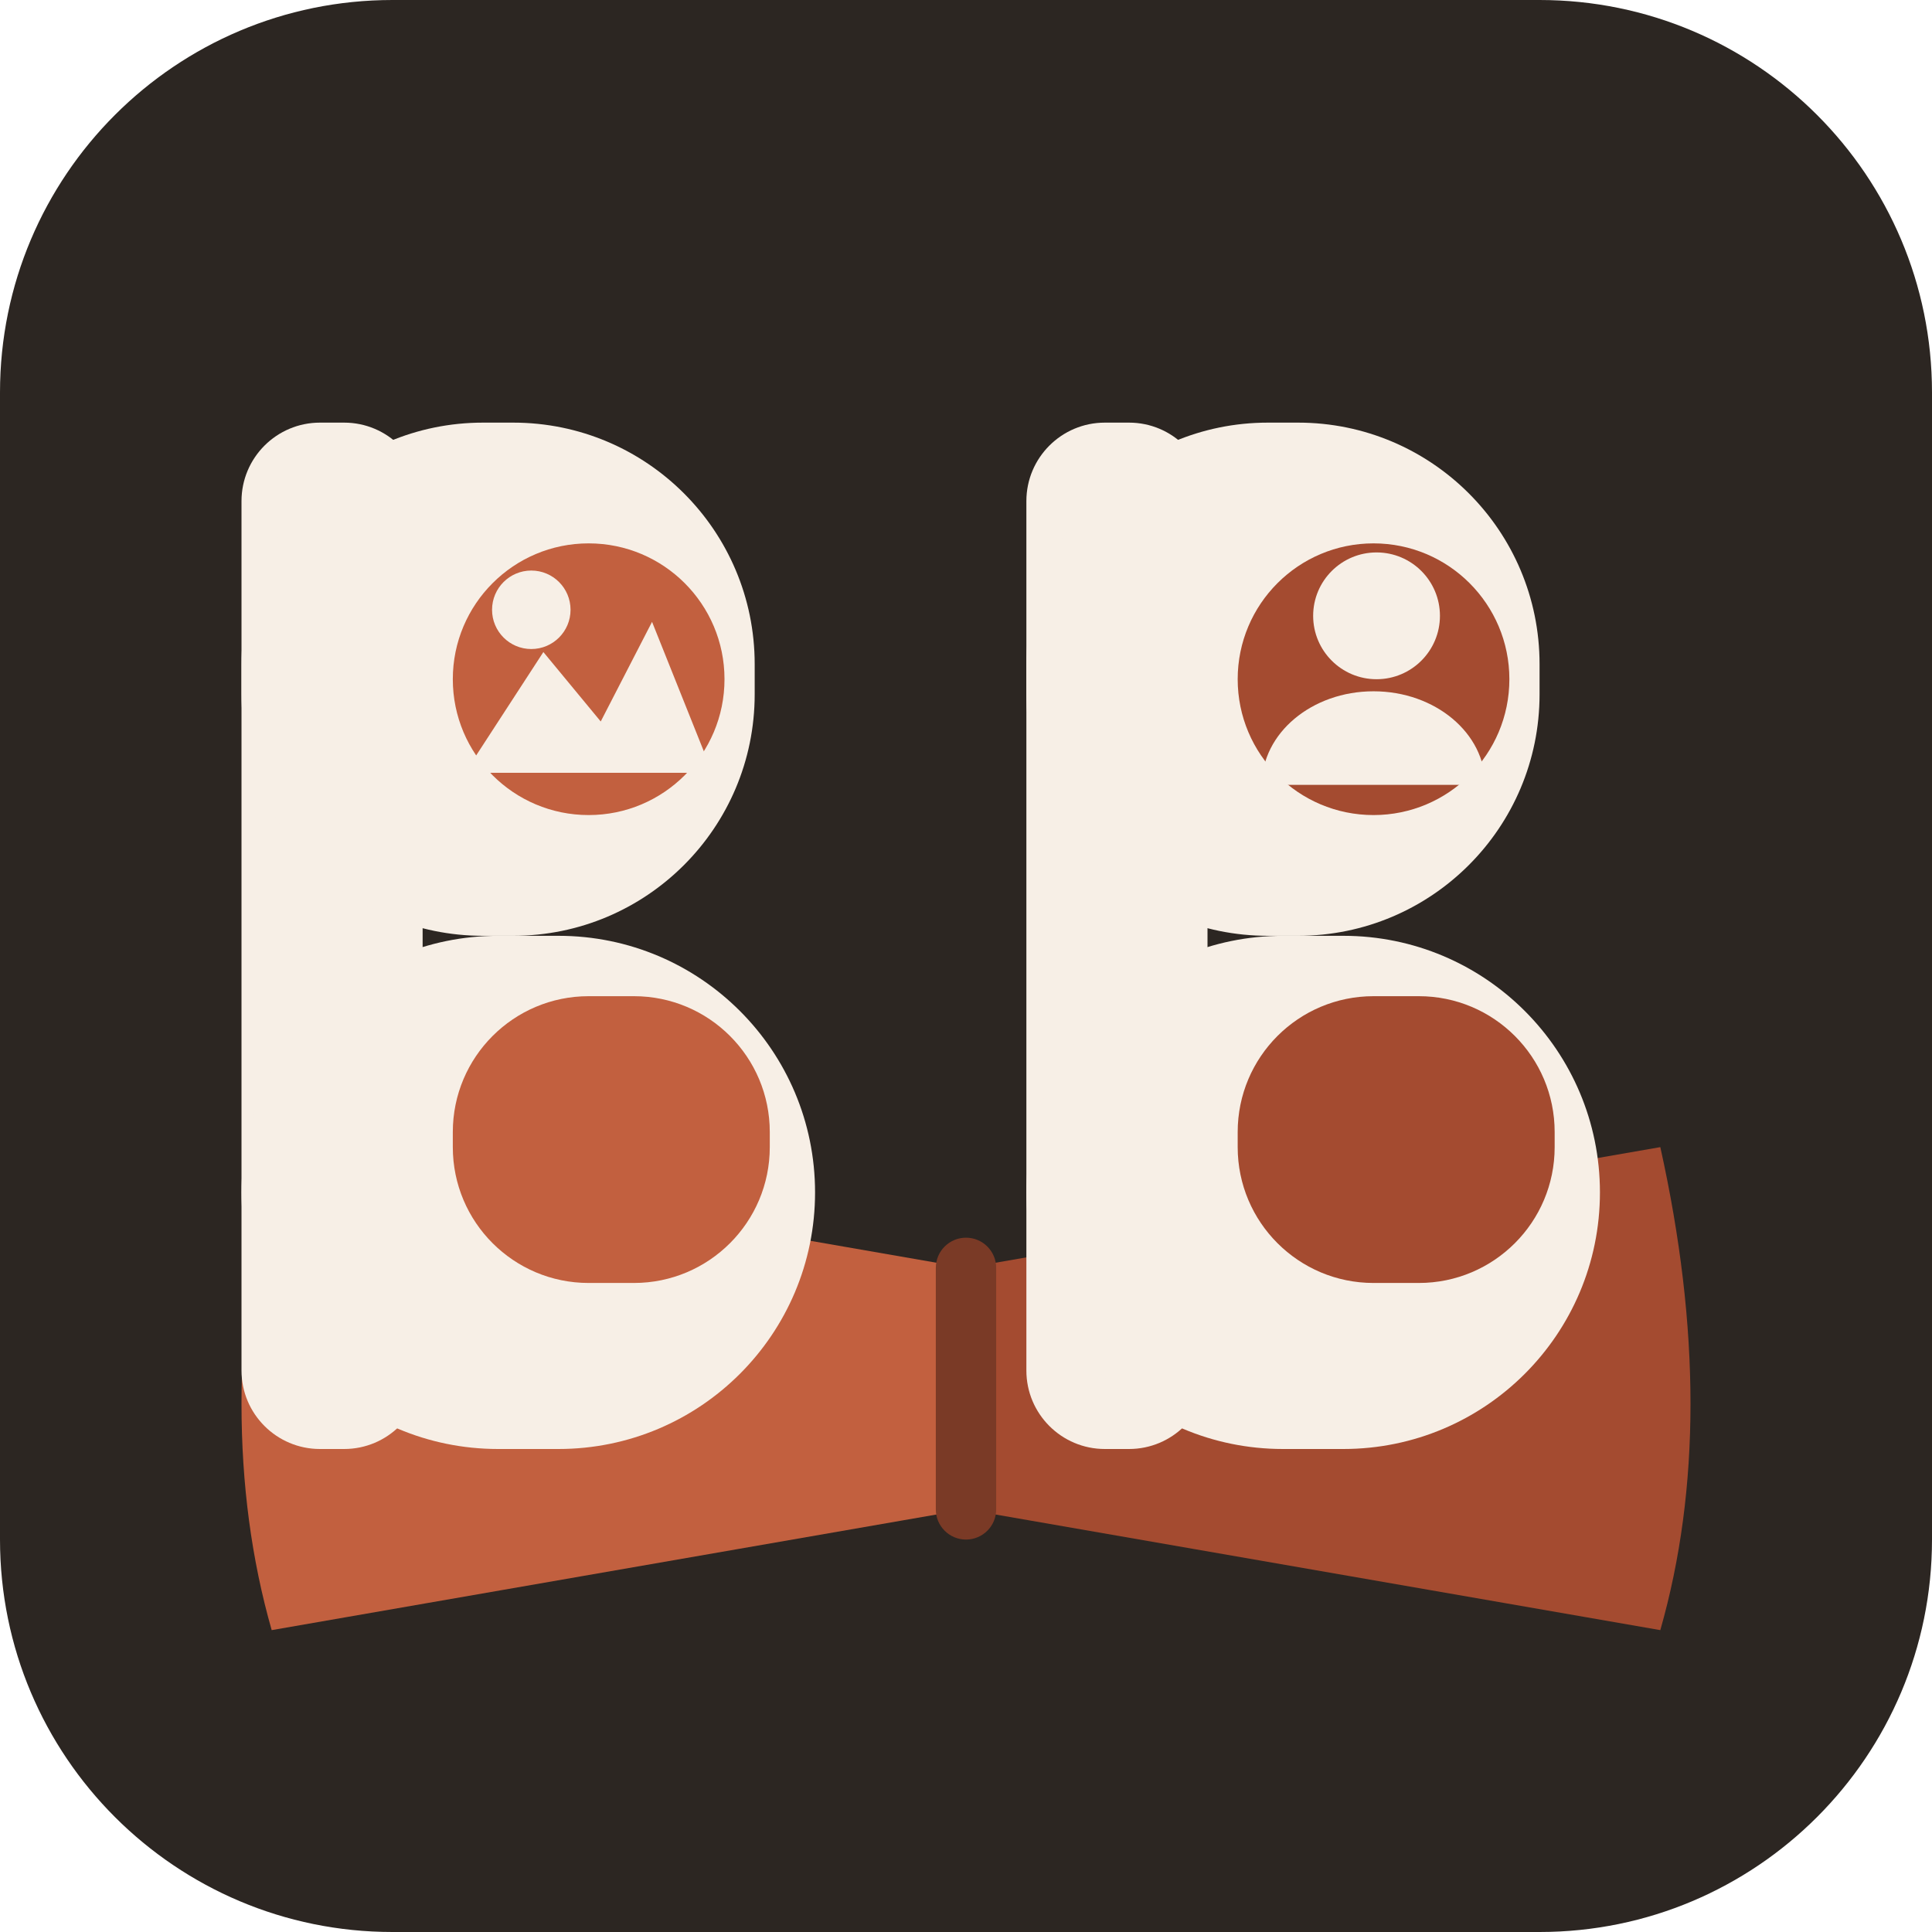
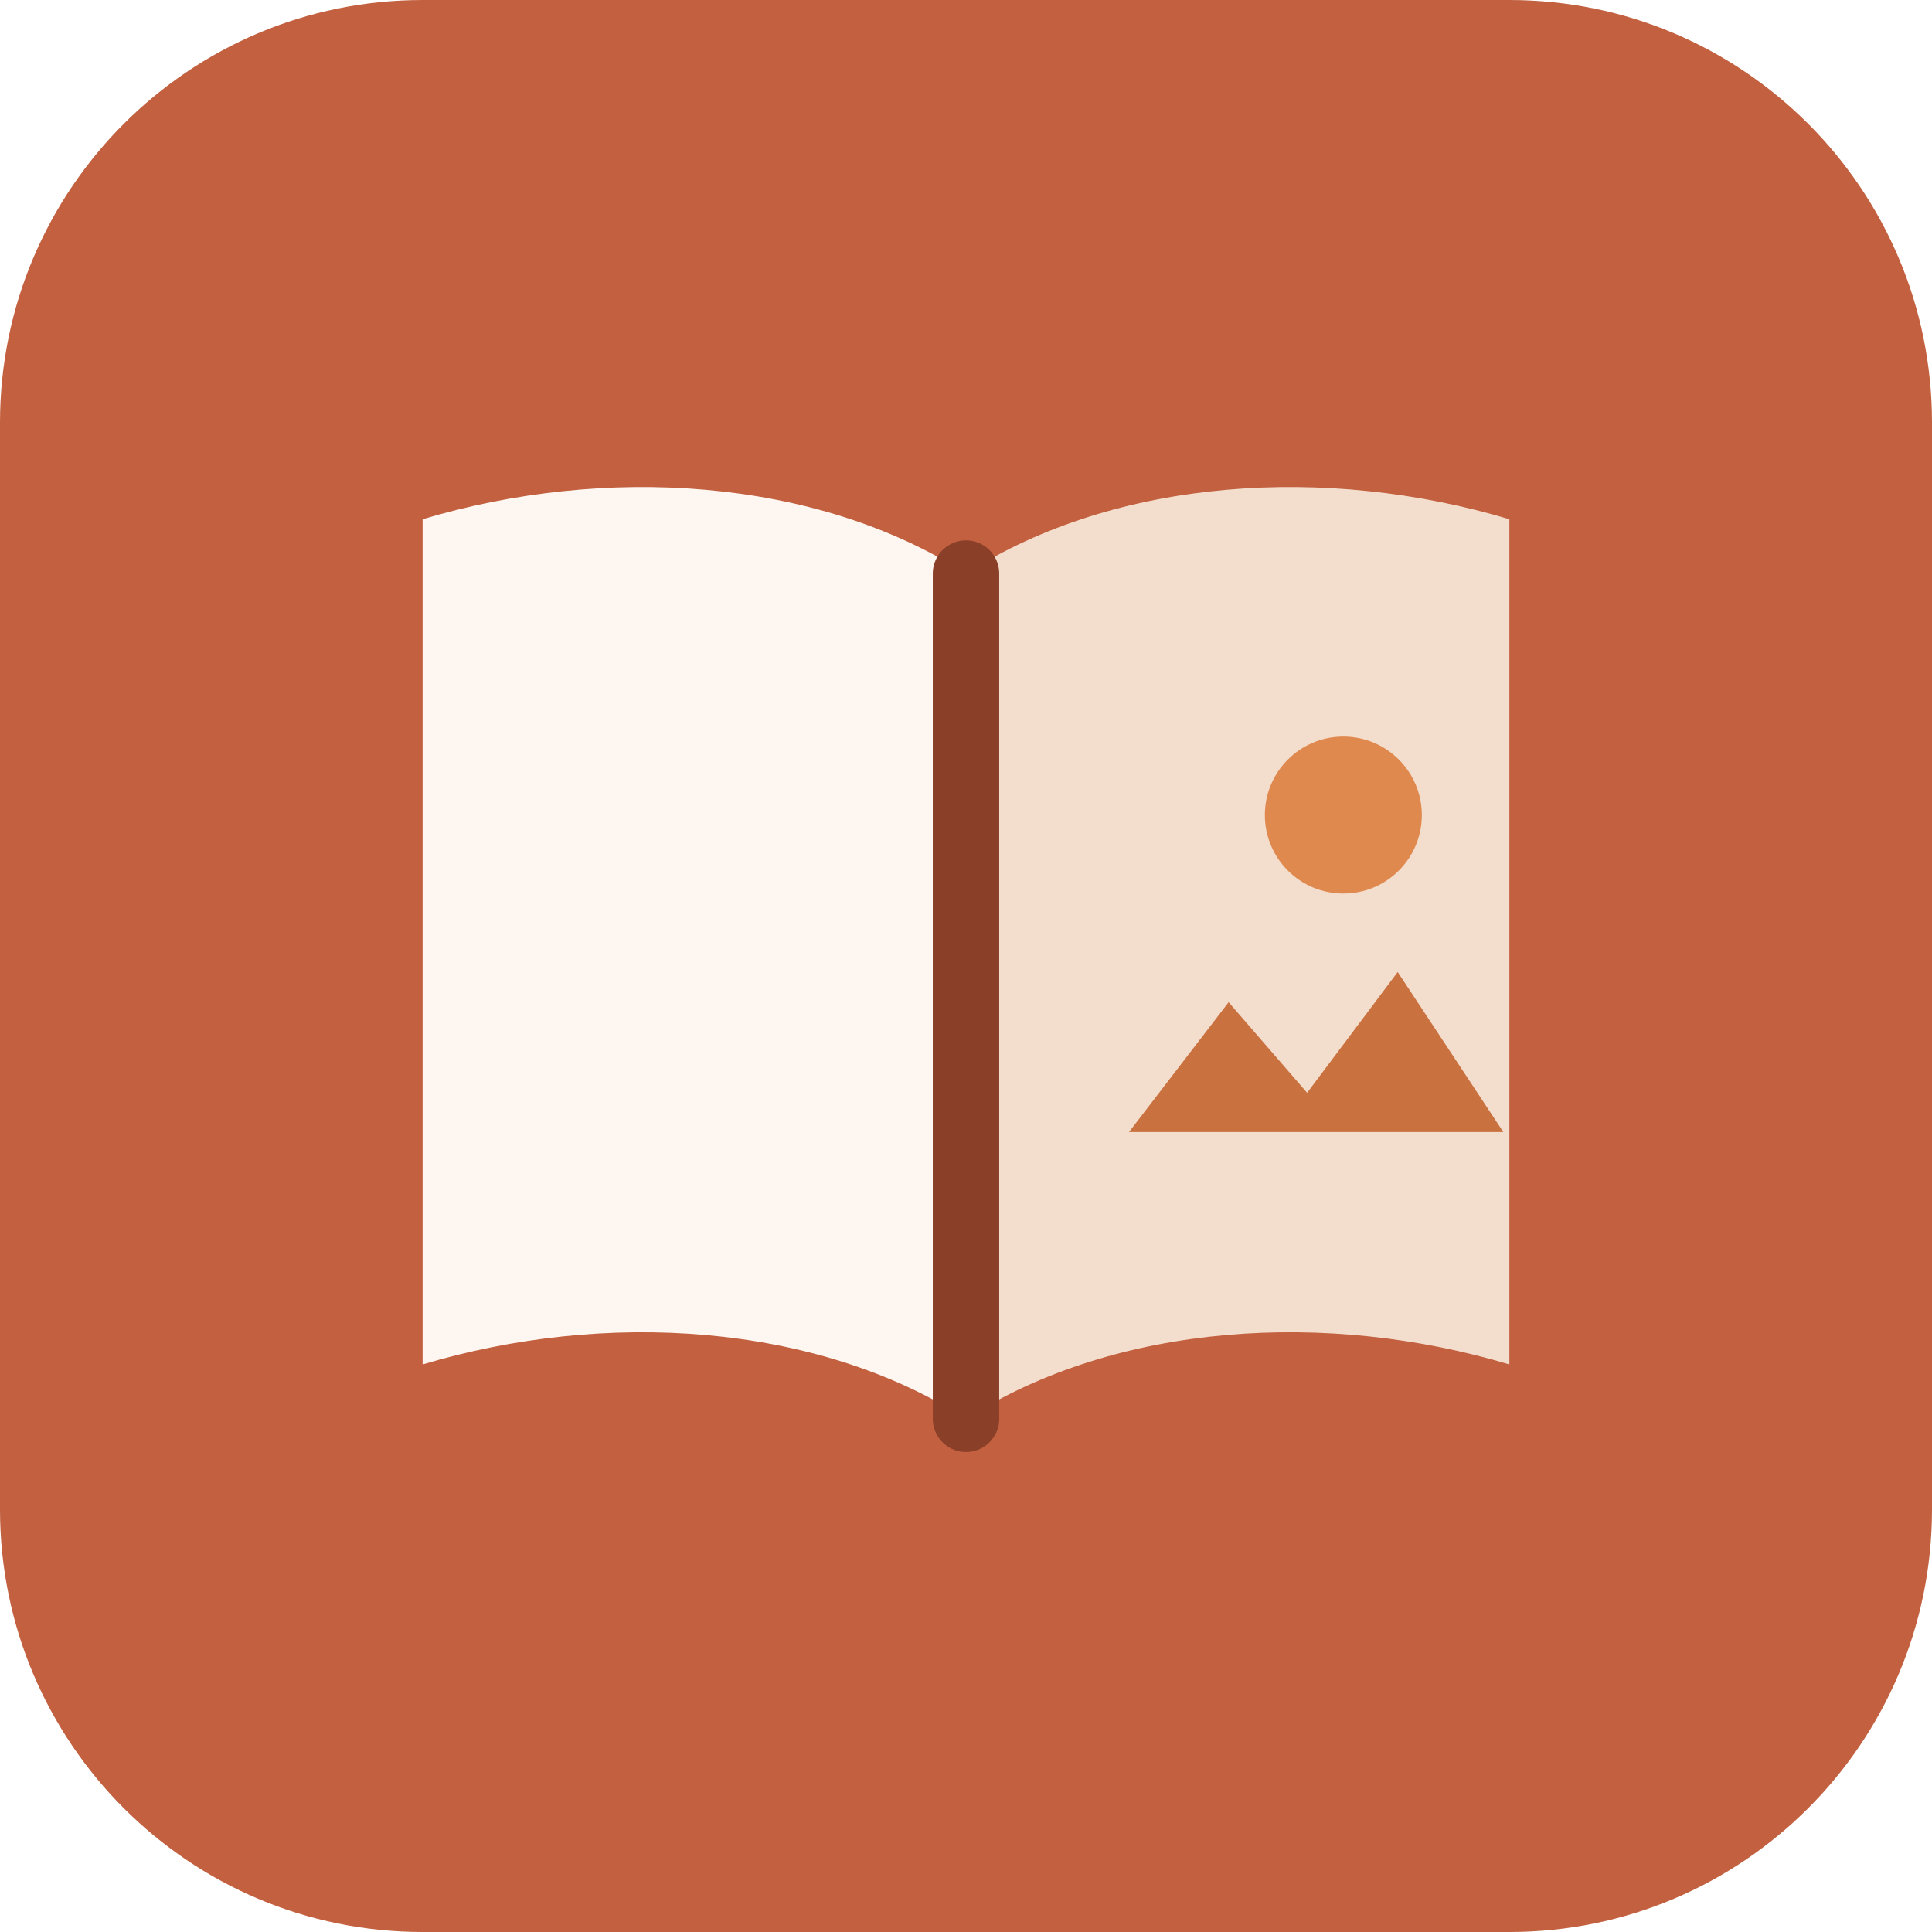
<svg xmlns="http://www.w3.org/2000/svg" viewBox="0 0 64 64" role="img" aria-label="BilderBuch">
-   <rect width="64" height="64" rx="13" fill="#2c2622" />
-   <path d="M32 42 L9 38 Q7 47 9 54 L32 50 Z" fill="#c2603f" />
-   <path d="M32 42 L55 38 Q57 47 55 54 L32 50 Z" fill="#a44b30" />
-   <rect x="31" y="41" width="2" height="10" rx="1" fill="#7a3a26" />
-   <g fill="#f7efe6">
-     <rect x="8" y="14" width="6" height="34" rx="2.6" />
-     <rect x="8" y="14" width="17" height="17" rx="8" />
-     <rect x="8" y="31" width="19" height="17" rx="8.5" />
-     <rect x="34" y="14" width="6" height="34" rx="2.6" />
-     <rect x="34" y="14" width="17" height="17" rx="8" />
-     <rect x="34" y="31" width="19" height="17" rx="8.5" />
-   </g>
-   <rect x="15" y="18" width="9" height="9" rx="4.5" fill="#c2603f" />
-   <rect x="15" y="33" width="10.5" height="9.5" rx="4.5" fill="#c2603f" />
-   <rect x="41" y="18" width="9" height="9" rx="4.5" fill="#a44b30" />
-   <rect x="41" y="33" width="10.5" height="9.5" rx="4.5" fill="#a44b30" />
-   <circle cx="17.6" cy="20.2" r="1.3" fill="#f7efe6" />
-   <path d="M15.4 25.6 L18 21.6 L19.9 23.9 L21.6 20.6 L23.6 25.6 Z" fill="#f7efe6" />
-   <circle cx="45.6" cy="20.4" r="2.1" fill="#f7efe6" />
-   <path d="M41.8 26 a3.7 3.1 0 0 1 7.4 0 Z" fill="#f7efe6" />
+   <rect width="64" height="64" rx="14" fill="#c2603f" />
+   <path d="M32 19c-5-3.2-12-3.6-18-1.8v28c6-1.8 13-1.4 18 1.8V19z" fill="#fdf6f1" />
+   <path d="M32 19c5-3.2 12-3.6 18-1.8v28c-6-1.8-13-1.4-18 1.8V19z" fill="#f3ddcd" />
+   <path d="M32 19v28" stroke="#8a3f29" stroke-width="2.2" stroke-linecap="round" />
+   <circle cx="44.5" cy="27" r="2.6" fill="#e0894f" />
+   <path d="M37.4 37.5l3.3-4.3 2.6 3 3-4 3.5 5.3z" fill="#c9713f" />
</svg>
